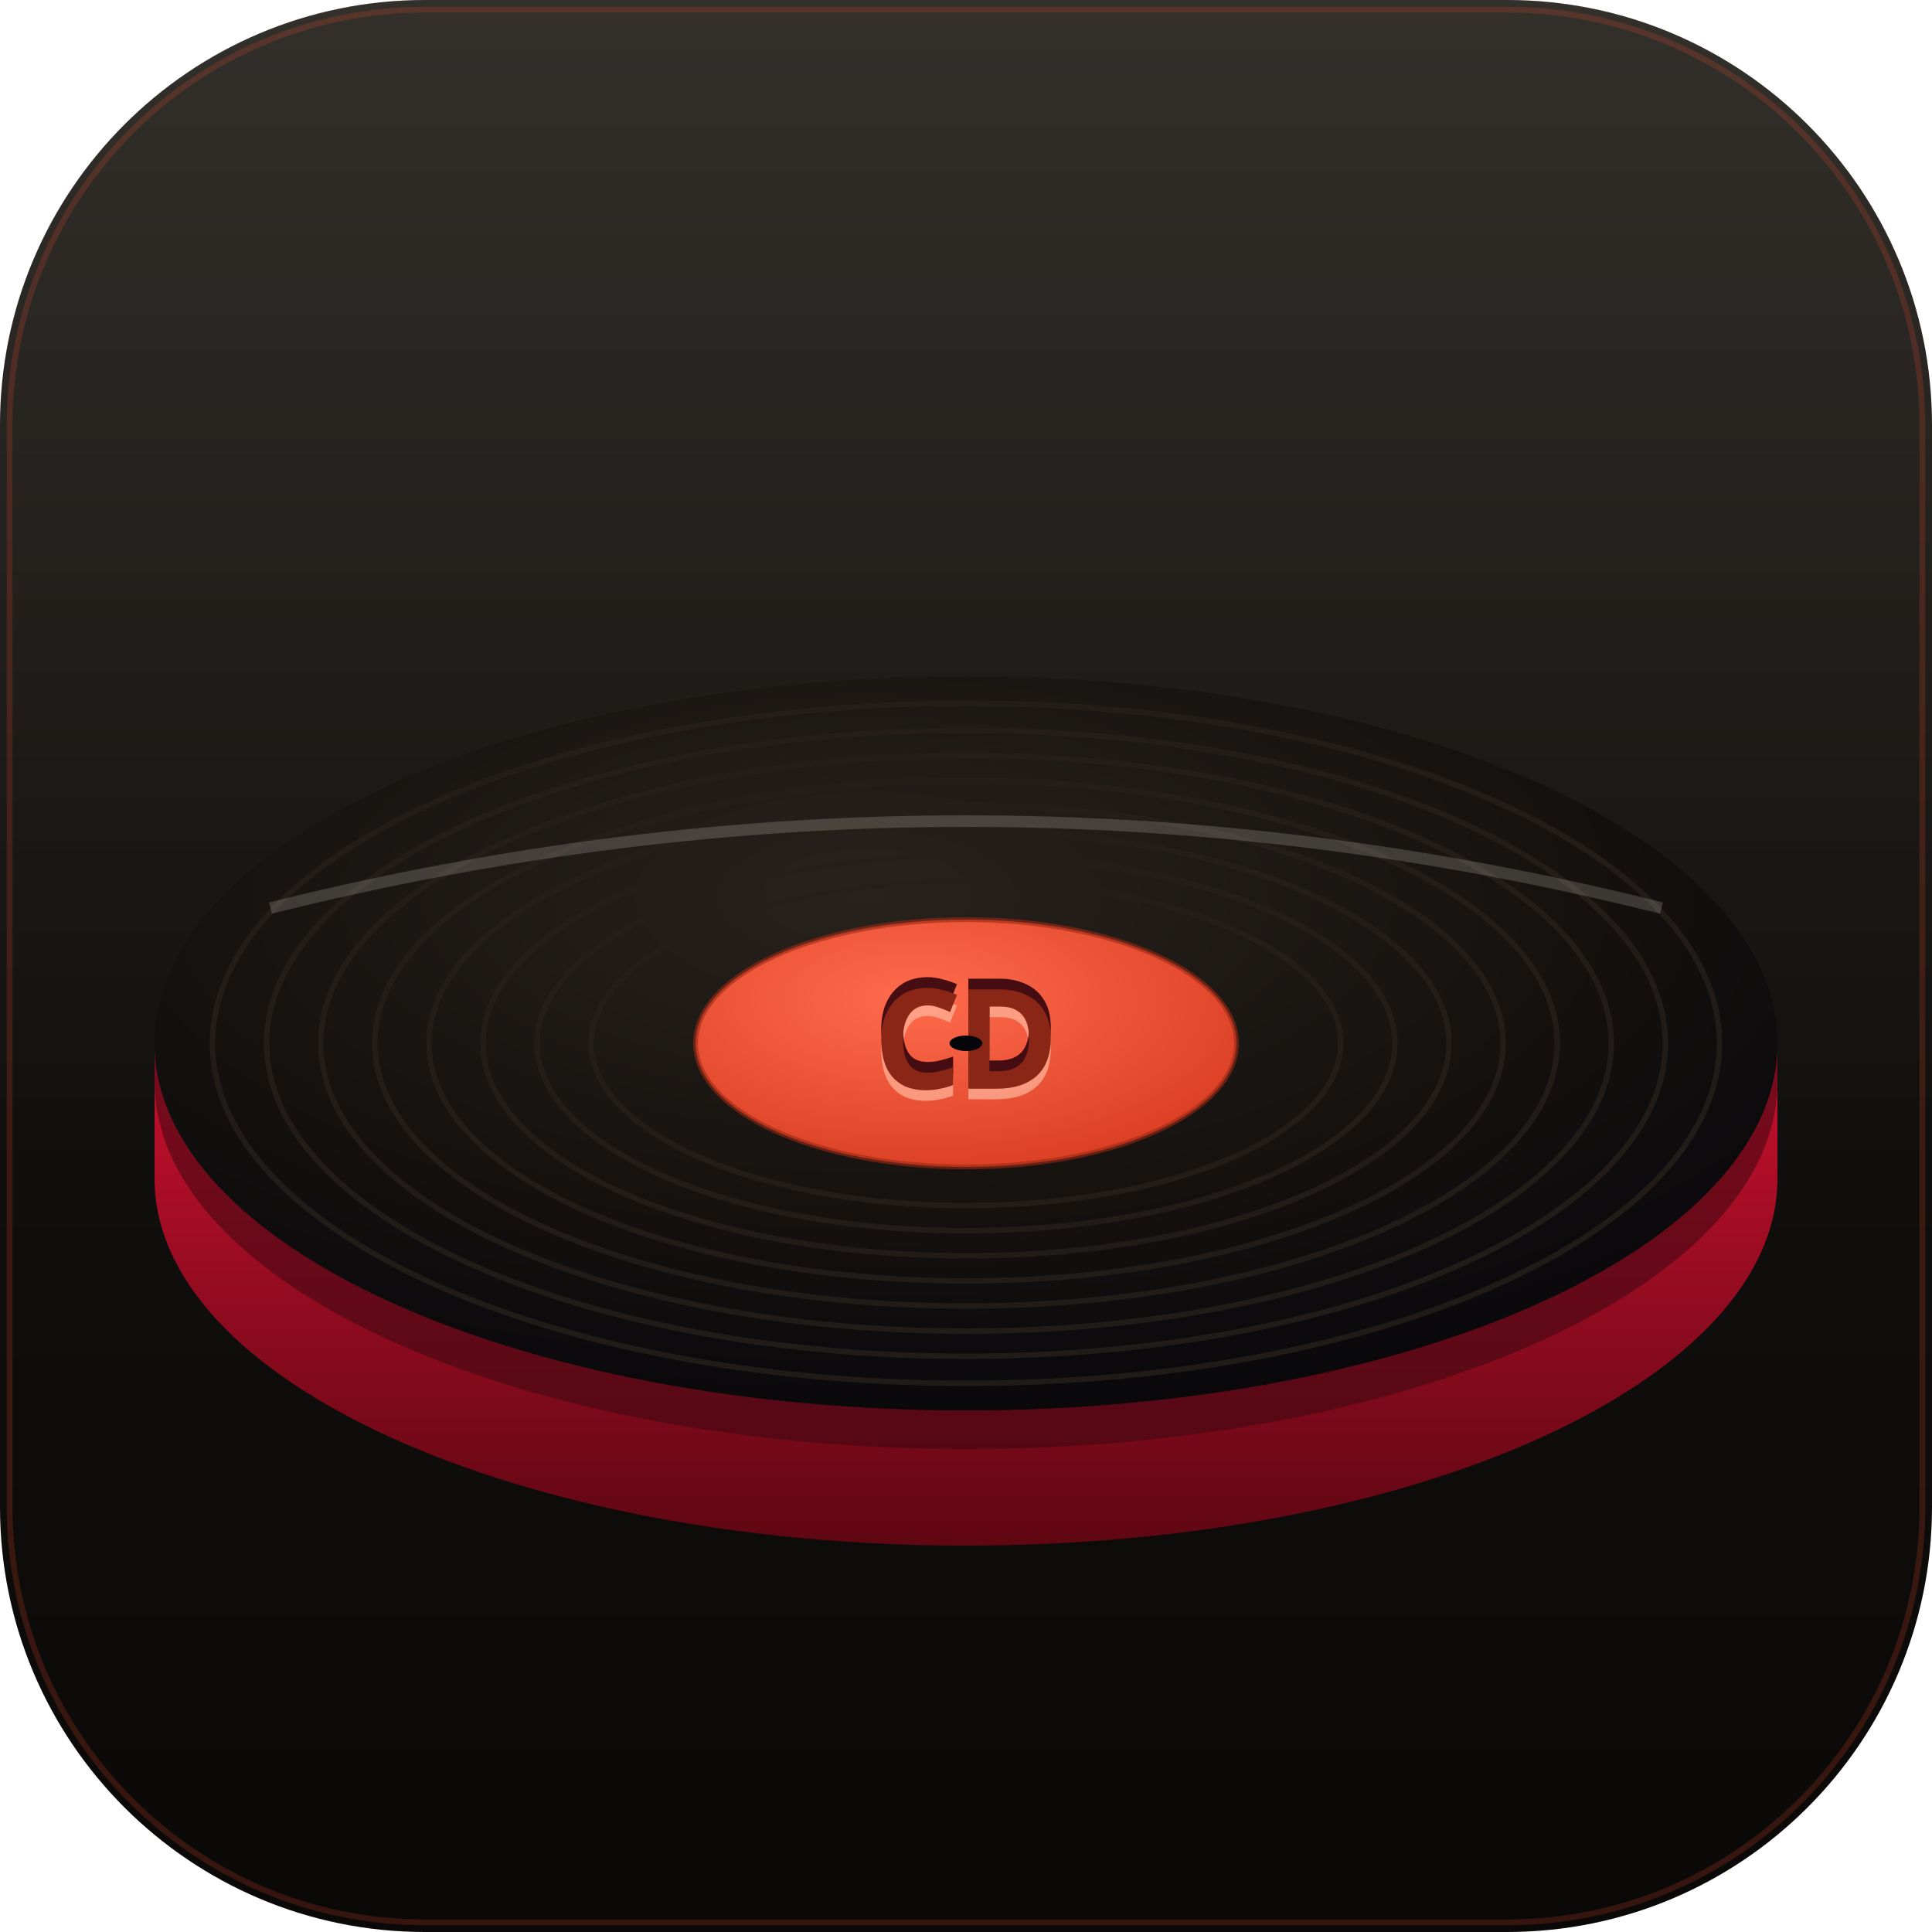
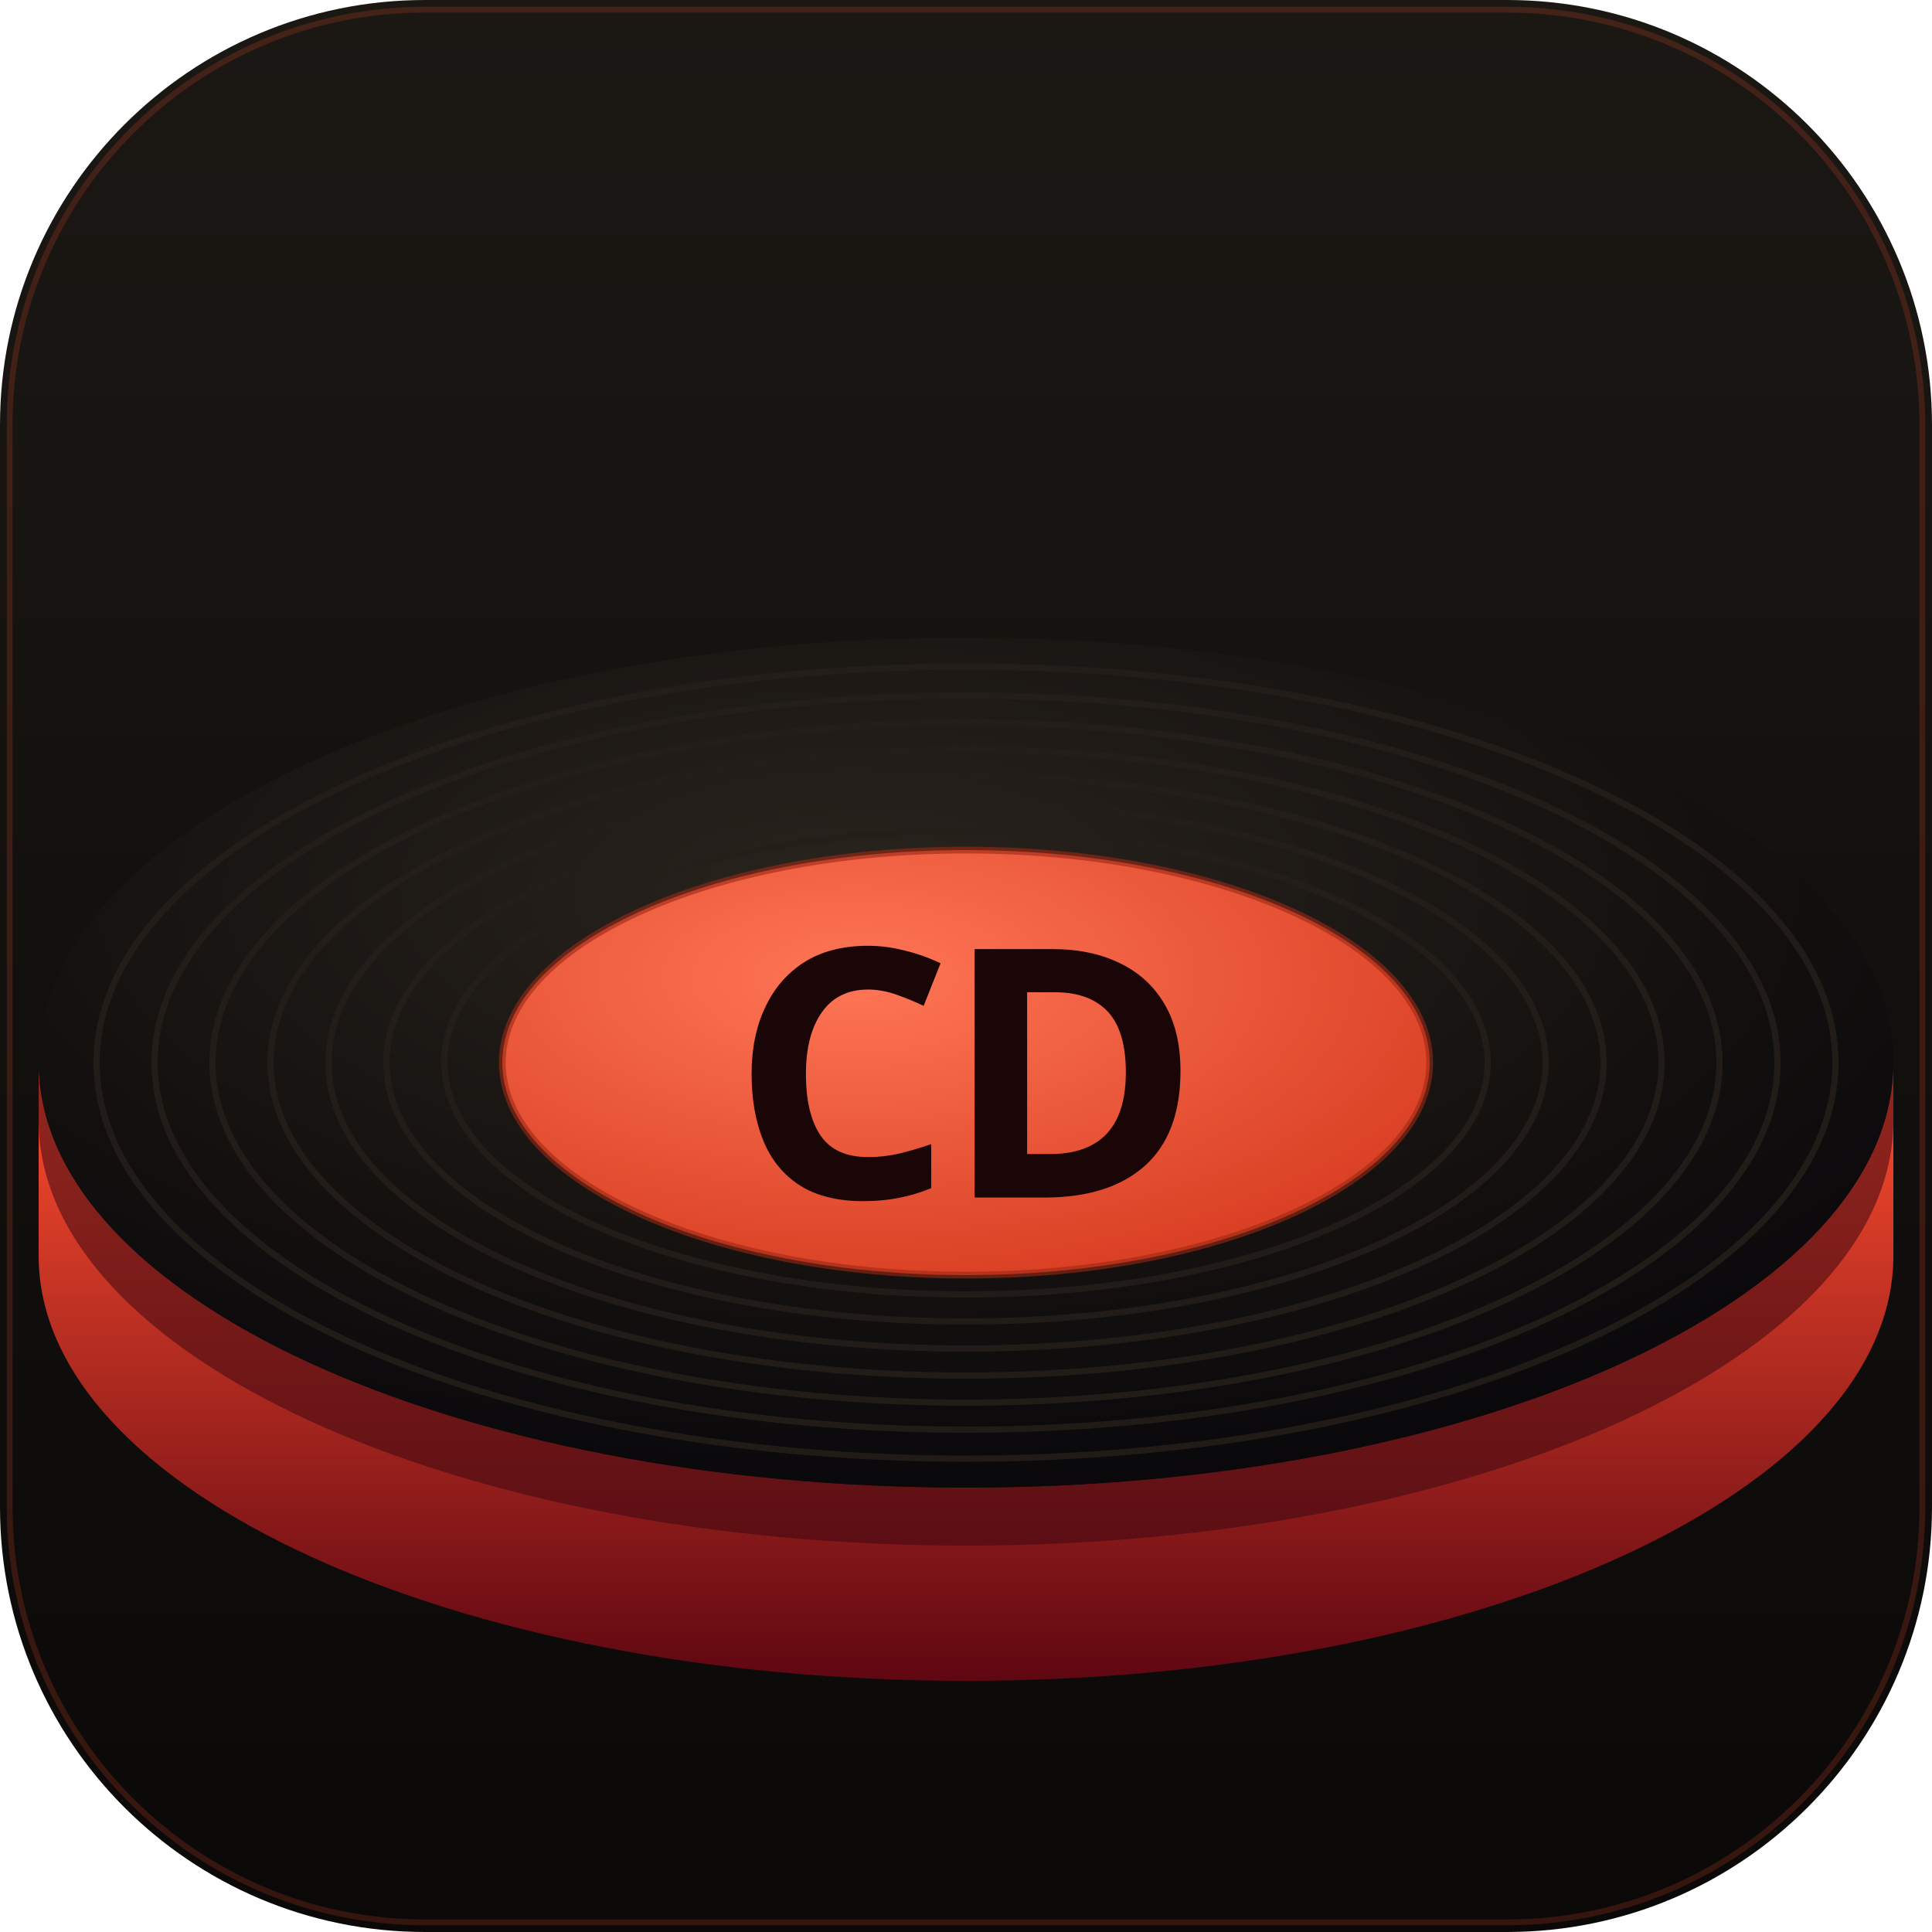
<svg xmlns="http://www.w3.org/2000/svg" viewBox="0 0 100 100" shape-rendering="geometricPrecision">
  <defs>
    <radialGradient id="g-vinyl" cx="44%" cy="30%" r="80%">
-       <stop offset="0%" stop-color="#28221C" />
+       <stop offset="0%" stop-color="#2A241E" />
      <stop offset="55%" stop-color="#14110F" />
      <stop offset="100%" stop-color="#06050A" />
    </radialGradient>
    <linearGradient id="g-edge" x1="0" y1="0" x2="0" y2="1">
-       <stop offset="0%" stop-color="#C8102E" />
+       <stop offset="0%" stop-color="#FF4D2E" />
      <stop offset="100%" stop-color="#5F0712" />
    </linearGradient>
-     <linearGradient id="g-shine" x1="0" y1="0" x2="0" y2="1">
-       <stop offset="0%" stop-color="#F4EFE6" stop-opacity="0.22" />
-       <stop offset="60%" stop-color="#F4EFE6" stop-opacity="0" />
-     </linearGradient>
-     <radialGradient id="g-label" cx="40%" cy="32%" r="80%">
-       <stop offset="0%" stop-color="#FF6B4D" />
+     <radialGradient id="g-label" cx="38%" cy="30%" r="80%">
+       <stop offset="0%" stop-color="#FF7656" />
      <stop offset="100%" stop-color="#D63A1F" />
    </radialGradient>
    <linearGradient id="g-frame" x1="0" y1="0" x2="0" y2="1">
-       <stop offset="0%" stop-color="#1B1814" stop-opacity="1" />
-       <stop offset="100%" stop-color="#0A0908" stop-opacity="1" />
+       <stop offset="0%" stop-color="#1B1814" />
+       <stop offset="100%" stop-color="#0A0908" />
    </linearGradient>
  </defs>
  <rect x="0" y="0" width="100" height="100" rx="22" fill="url(#g-frame)" />
-   <rect x="0" y="0" width="100" height="100" rx="22" fill="url(#g-shine)" opacity="0.5" />
-   <path d="M 8 54 A 42 19 0 0 0 92 54 L 92 61 A 42 19 0 0 1 8 61 Z" fill="url(#g-edge)" />
-   <path d="M 8 54 A 42 19 0 0 0 92 54 L 92 56 A 42 19 0 0 1 8 56 Z" fill="#3D0810" opacity="0.55" />
-   <ellipse cx="50" cy="54" rx="42" ry="19" fill="url(#g-vinyl)" />
-   <g fill="none" stroke="#251F1A" stroke-width="0.28" opacity="0.85">
-     <ellipse cx="50" cy="54" rx="39" ry="17.6" />
-     <ellipse cx="50" cy="54" rx="36.2" ry="16.2" />
-     <ellipse cx="50" cy="54" rx="33.4" ry="14.9" />
-     <ellipse cx="50" cy="54" rx="30.6" ry="13.6" />
-     <ellipse cx="50" cy="54" rx="27.8" ry="12.3" />
-     <ellipse cx="50" cy="54" rx="25" ry="11.0" />
-     <ellipse cx="50" cy="54" rx="22.2" ry="9.7" />
-     <ellipse cx="50" cy="54" rx="19.4" ry="8.4" />
+   <path d="M 2 55 A 48 22 0 0 0 98 55 L 98 65 A 48 22 0 0 1 2 65 Z" fill="url(#g-edge)" />
+   <path d="M 2 55 A 48 22 0 0 0 98 55 L 98 58 A 48 22 0 0 1 2 58 Z" fill="#3D0810" opacity="0.55" />
+   <ellipse cx="50" cy="55" rx="48" ry="22" fill="url(#g-vinyl)" />
+   <g fill="none" stroke="#251F1A" stroke-width="0.32" opacity="0.85">
+     <ellipse cx="50" cy="55" rx="45" ry="20.5" />
+     <ellipse cx="50" cy="55" rx="42" ry="19.0" />
+     <ellipse cx="50" cy="55" rx="39" ry="17.6" />
+     <ellipse cx="50" cy="55" rx="36" ry="16.2" />
+     <ellipse cx="50" cy="55" rx="33" ry="14.8" />
+     <ellipse cx="50" cy="55" rx="30" ry="13.4" />
+     <ellipse cx="50" cy="55" rx="27" ry="12.0" />
  </g>
-   <path d="M 14 47 Q 50 38 86 47" fill="none" stroke="#F4EFE6" stroke-width="0.6" opacity="0.18" />
-   <ellipse cx="50" cy="54" rx="14" ry="6.4" fill="url(#g-label)" />
-   <ellipse cx="50" cy="54" rx="14" ry="6.4" fill="none" stroke="#9B2814" stroke-width="0.25" opacity="0.6" />
-   <g font-family="Anton, Impact, 'Arial Black', sans-serif" font-weight="900" text-anchor="middle">
-     <text x="50" y="56.9" font-size="7.2" fill="#FFB89E" opacity="0.7" letter-spacing="-0.3">CD</text>
-     <text x="50" y="55.8" font-size="7.2" fill="#3D0810" opacity="0.95" letter-spacing="-0.3">CD</text>
-     <text x="50" y="56.35" font-size="7.2" fill="#8A2616" letter-spacing="-0.3">CD</text>
-   </g>
-   <ellipse cx="50" cy="54" rx="0.85" ry="0.4" fill="#06050A" />
+   <ellipse cx="50" cy="55" rx="24" ry="11" fill="url(#g-label)" />
+   <ellipse cx="50" cy="55" rx="24" ry="11" fill="none" stroke="#9B2814" stroke-width="0.35" opacity="0.6" />
+   <text x="50" y="55" font-family="Anton, Impact, 'Arial Black', sans-serif" font-weight="900" font-size="18" fill="#1A0606" text-anchor="middle" dominant-baseline="central" letter-spacing="-0.5">CD</text>
  <rect x="0.5" y="0.5" width="99" height="99" rx="21.5" fill="none" stroke="#FF4D2E" stroke-width="0.3" opacity="0.18" />
</svg>
